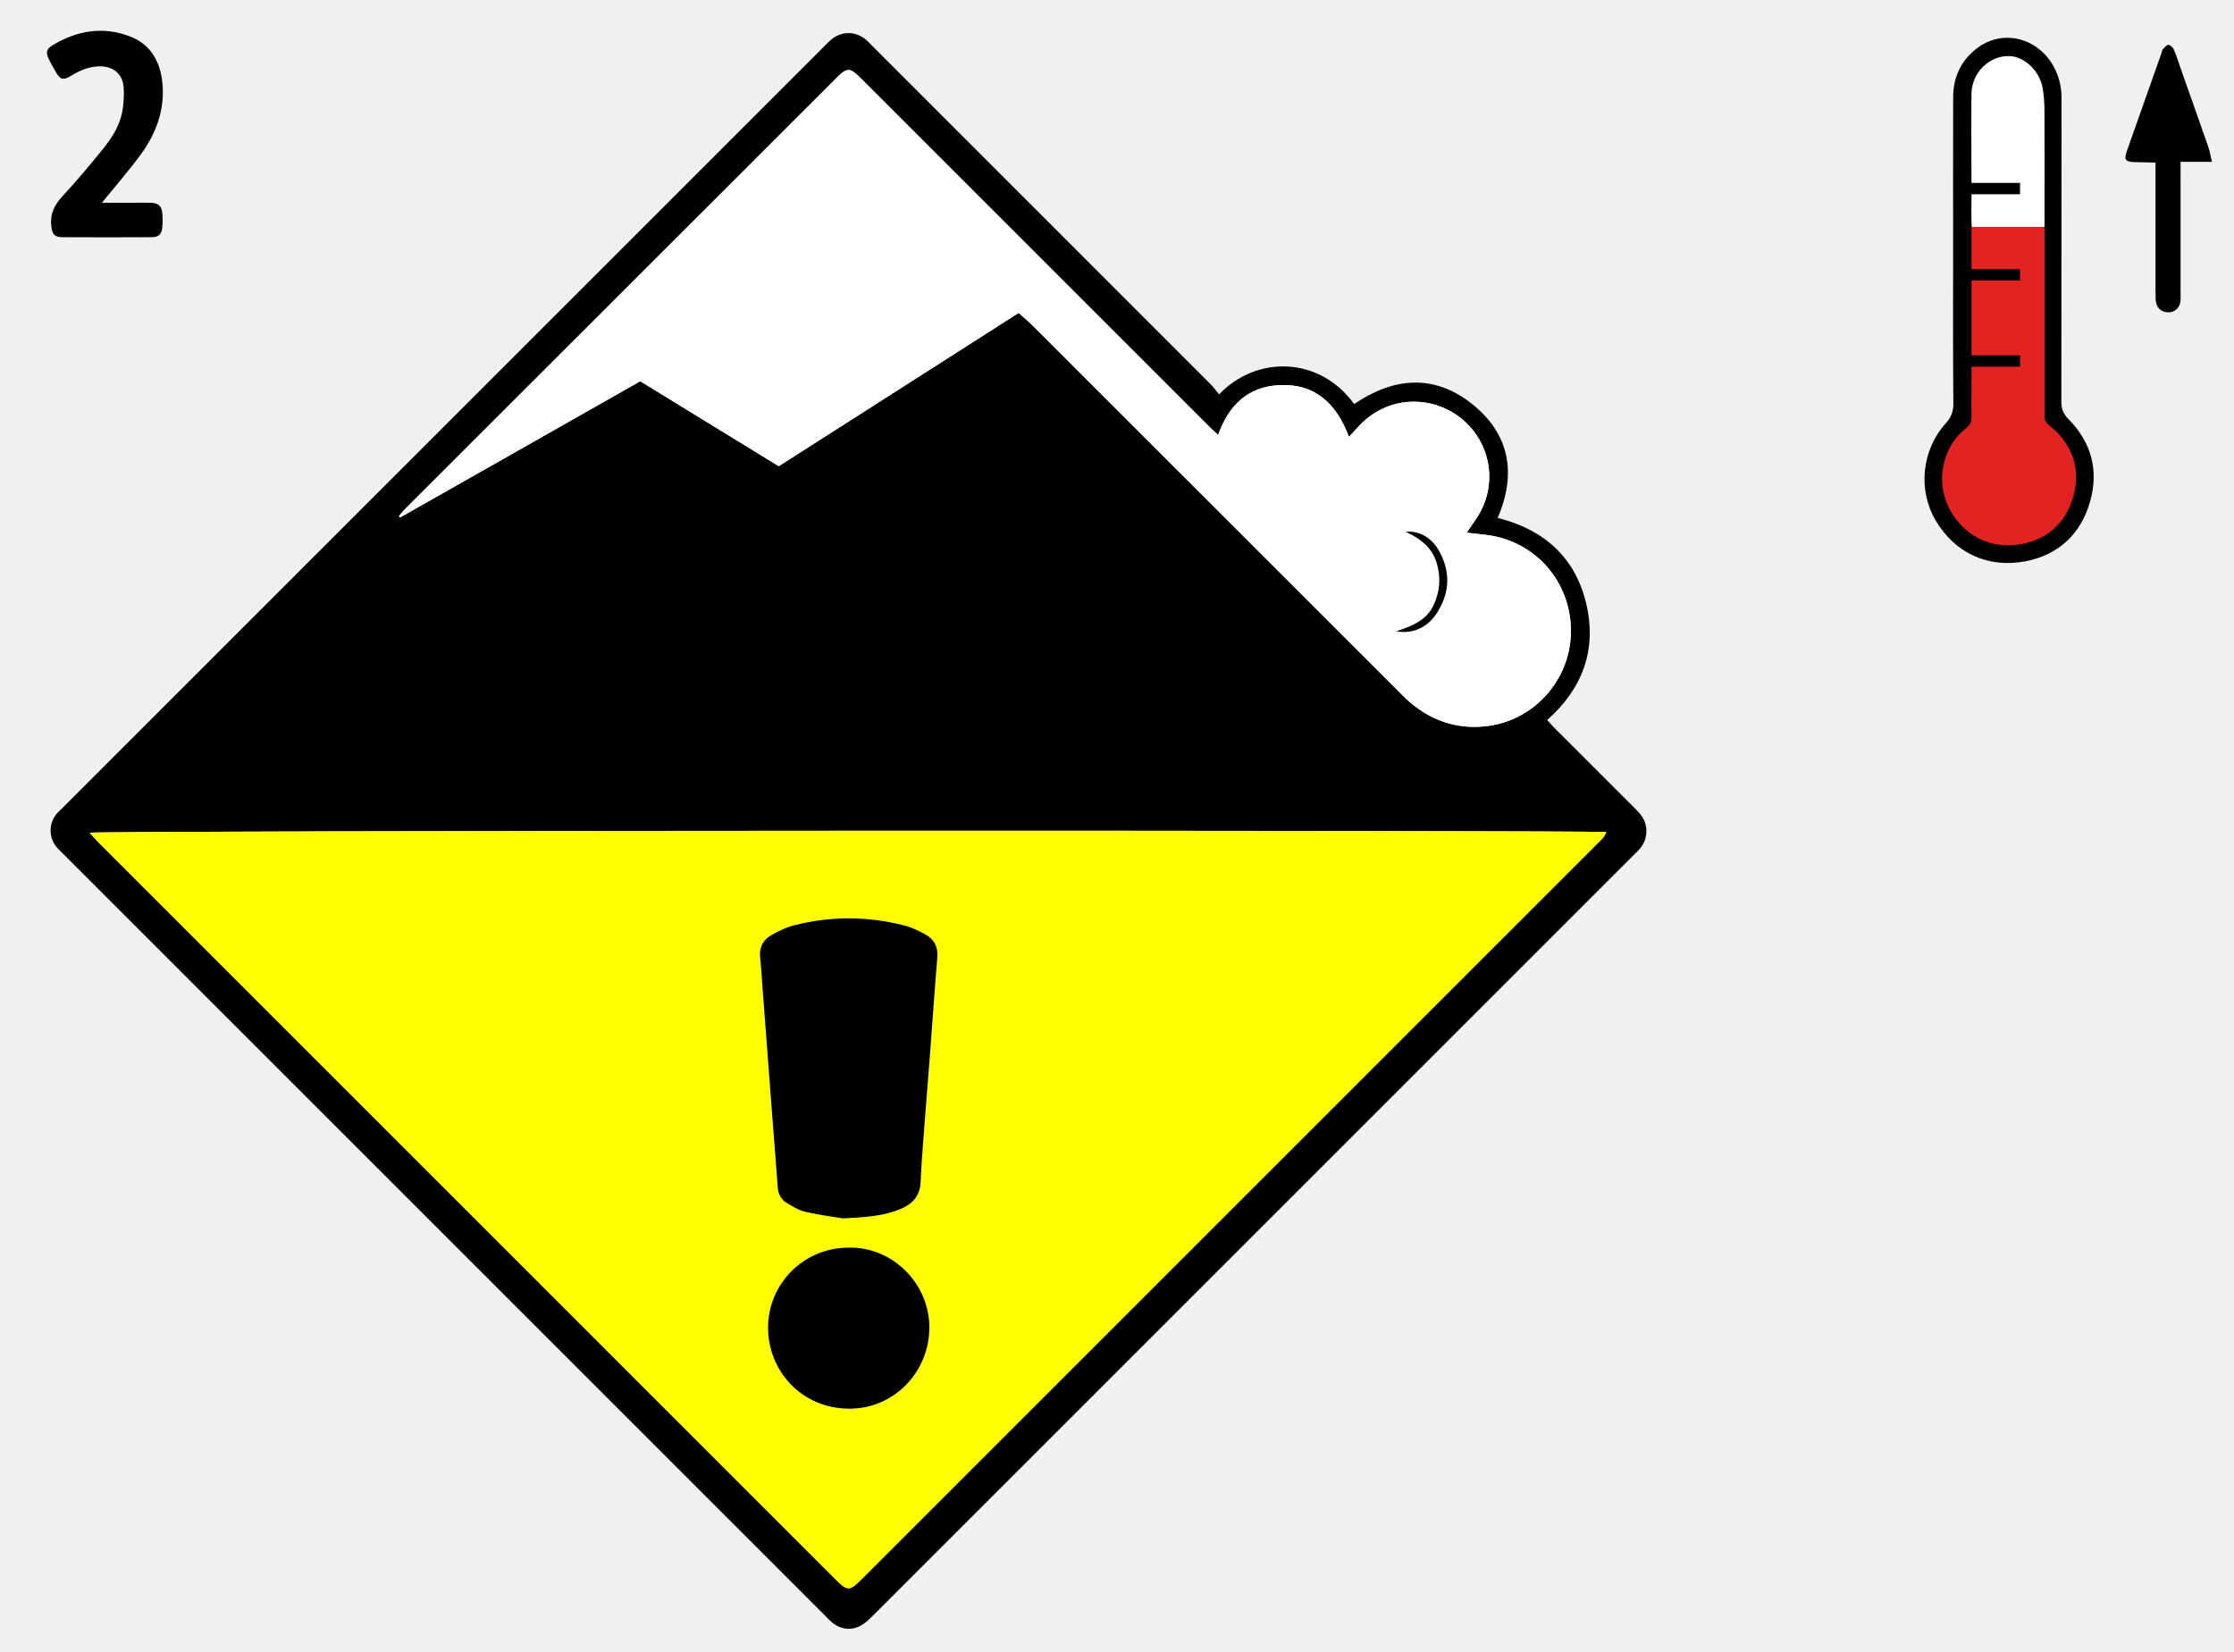
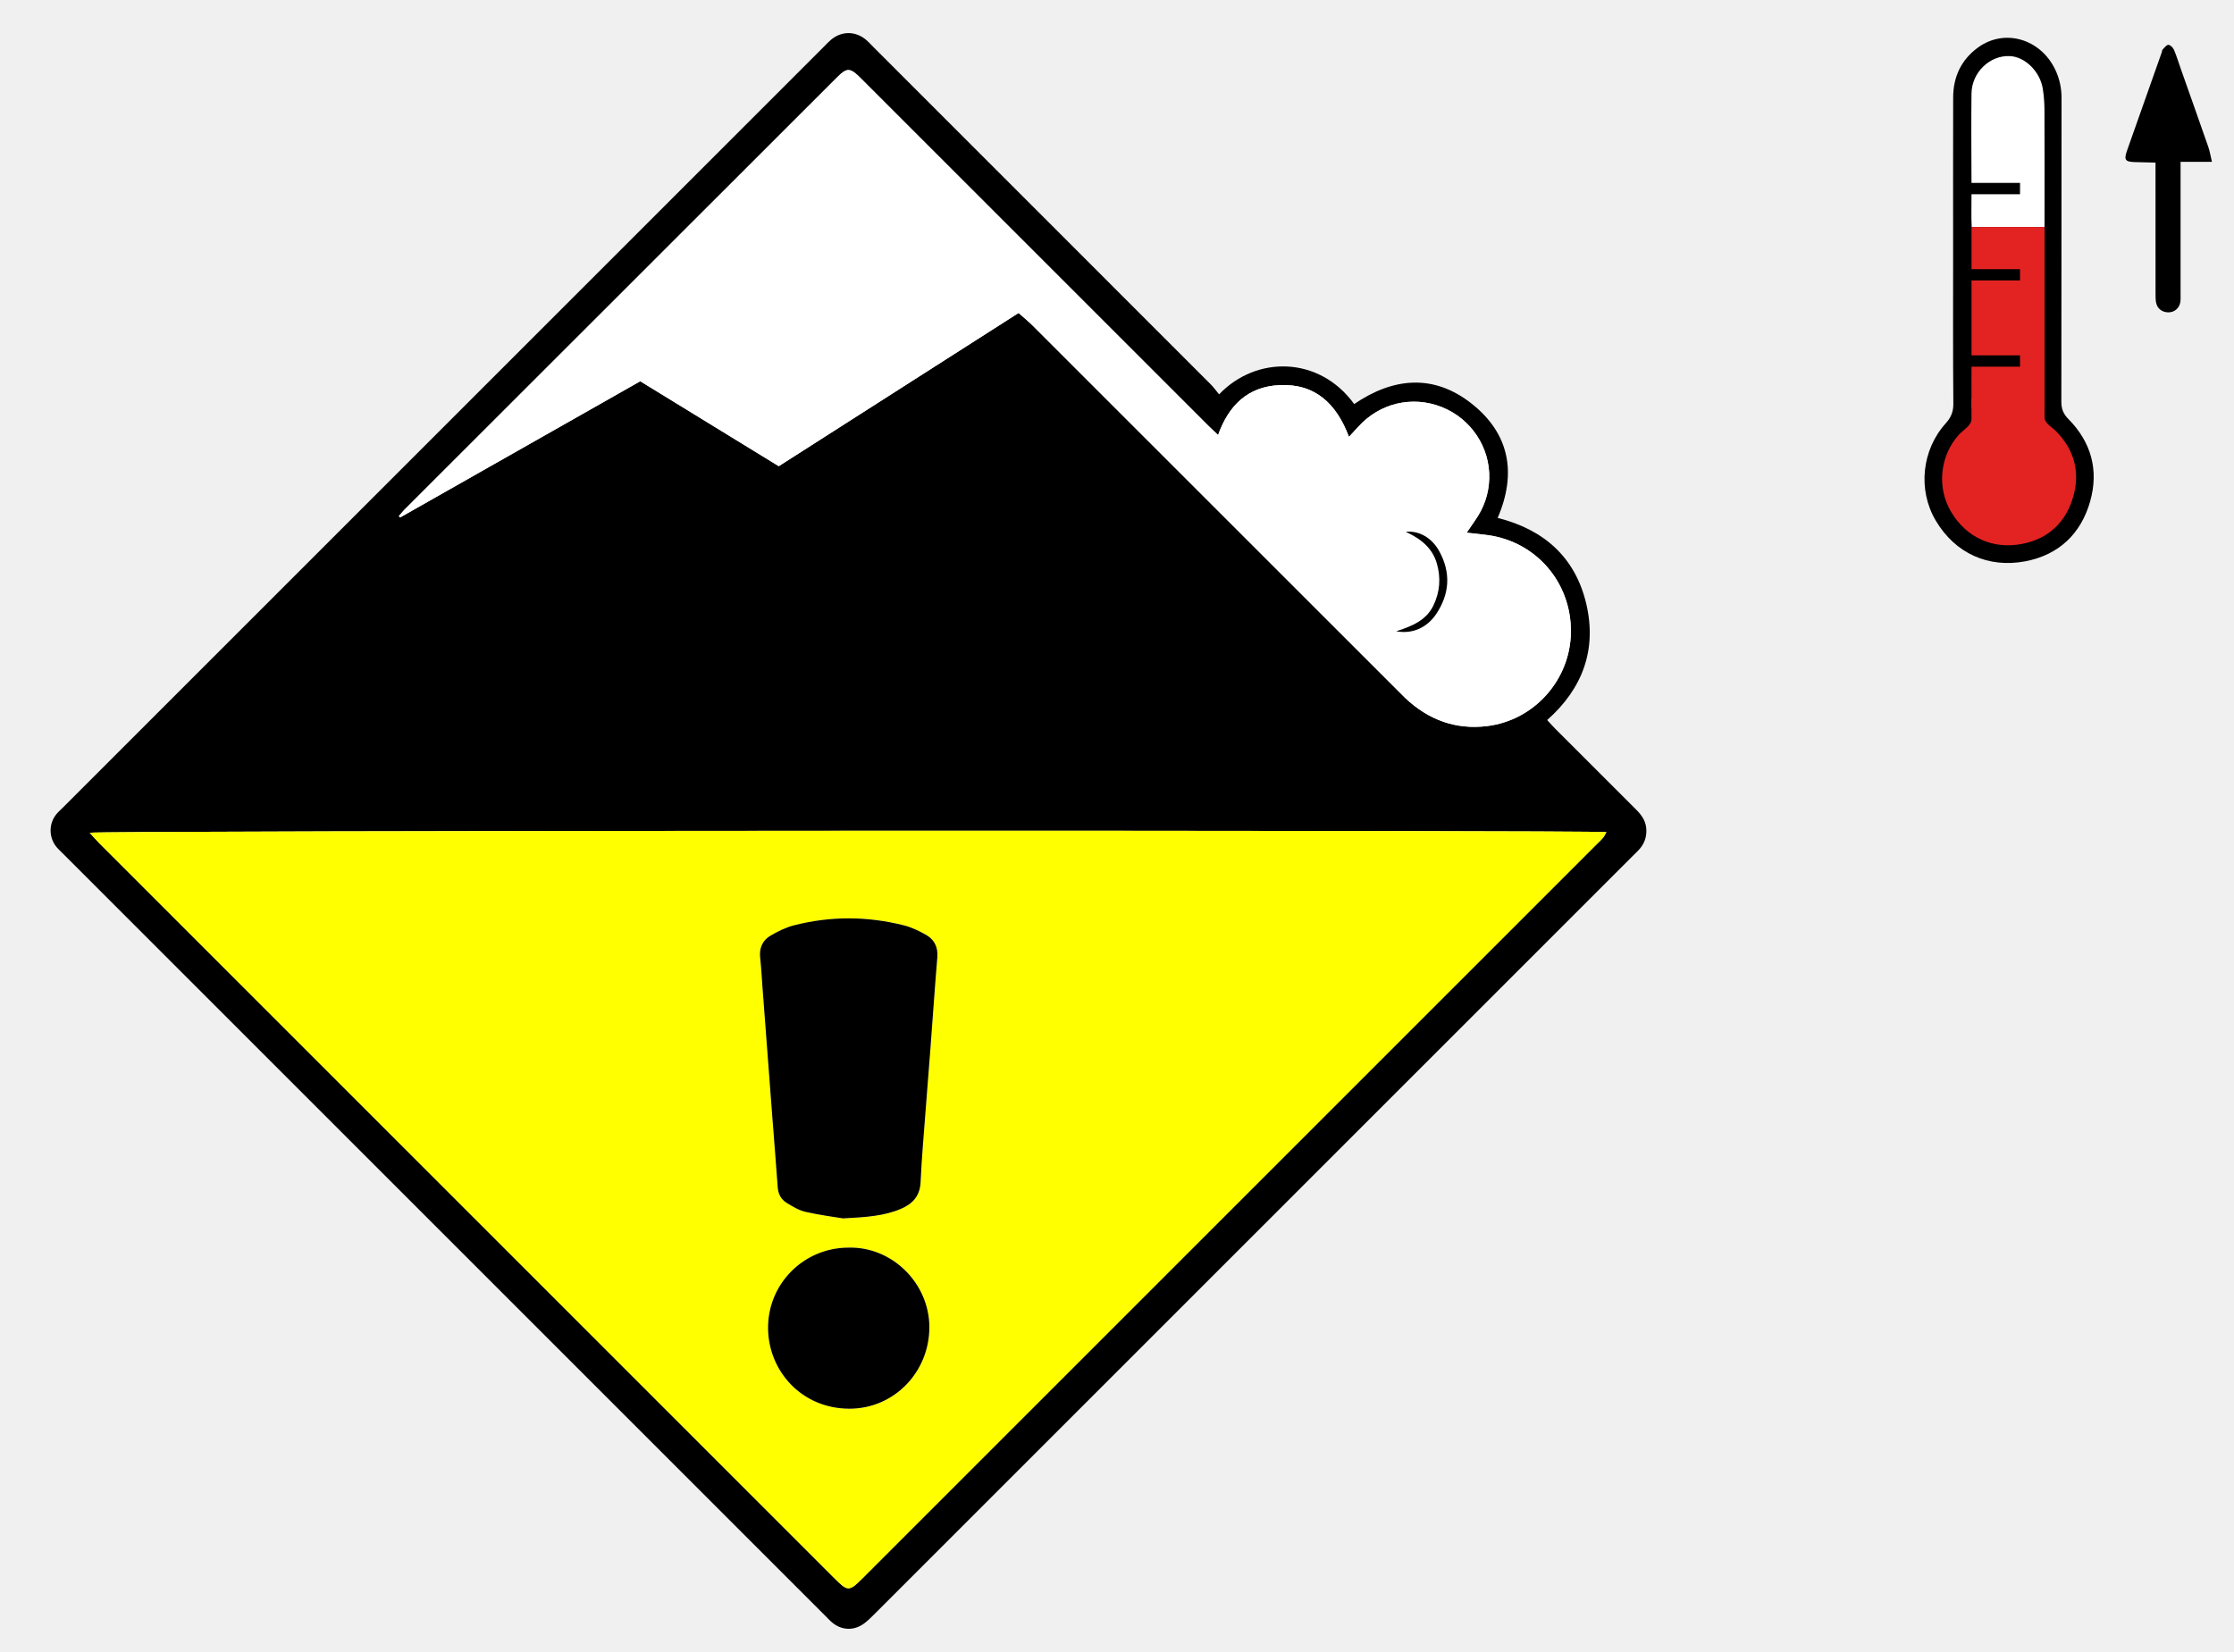
<svg xmlns="http://www.w3.org/2000/svg" viewBox="0 0 2199.2 1626.2">
  <path d="m-867.73-198.72c1170.7-1e-3 2341.3-1e-3 3512-1e-3 1e-3 826.67 1e-3 1653.3 2e-3 2480-1170.7 1e-3 -2341.3 1e-3 -3512 2e-3 0-826.67 0-1653.3-1e-3 -2480zm2067.8 587.01c-3.027-3.66-5.345-6.977-8.161-9.795-110.73-110.81-221.51-221.58-332.29-332.35-2.356-2.356-4.604-4.849-7.146-6.987-10.502-8.835-24.227-8.758-34.69 0.186-2.527 2.16-4.778 4.645-7.135 7.001-249.6 249.59-499.19 499.18-748.78 748.78-2.121 2.12-4.41 4.104-6.317 6.403-7.907 9.528-7.65 23.66 0.529 33 1.534 1.752 3.262 3.335 4.912 4.984 250.77 250.77 501.54 501.54 752.31 752.31 1.649 1.649 3.226 3.383 4.969 4.928 9.834 8.72 22.391 9.288 32.829 1.324 3.158-2.409 6.045-5.212 8.861-8.028 249.37-249.33 498.72-498.69 748.07-748.04 2.121-2.121 4.355-4.15 6.283-6.437 4.207-4.987 6.318-10.609 6.383-17.365 0.084-8.82-4.08-15.118-9.932-20.951-26.675-26.59-53.293-53.237-79.907-79.888-2.521-2.524-4.872-5.219-7.838-8.411 35.077-31.104 49.071-69.539 38.493-114.47-10.738-45.604-41.364-73.017-87.22-84.564 19.06-44.162 11.604-83.33-25.987-112.8-37.357-29.283-77.082-25.312-115.25 0.708-34.281-47.365-96.352-47.986-132.98-9.537zm-1099.8-188.68c13.565-16.752 26.492-31.528 38.065-47.299 15.349-20.915 24.096-44.368 21.434-70.842-2.07-20.592-11.284-37.437-31.048-45.276-26.839-10.646-52.898-6.309-77.308 8.526-5.569 3.385-6.46 6.724-3.815 12.628 1.897 4.234 4.294 8.25 6.561 12.312 5.097 9.135 7.672 9.869 16.39 4.556 8.656-5.275 17.794-8.965 28.115-8.918 12.786 0.059 21.769 7.515 22.955 20.157 0.645 6.865 0.096 13.943-0.74 20.825-1.828 15.042-9.466 27.701-18.62 39.157-13.055 16.337-26.597 32.337-40.774 47.702-7.978 8.646-12.493 17.52-11.06 29.453 0.947 7.879 3.025 10.898 10.983 10.939 29.294 0.154 58.591 0.14 87.886-3e-3 6.761-0.033 9.731-2.862 10.379-9.532 0.448-4.617 0.447-9.339 0.054-13.964-0.601-7.048-3.852-10.083-10.882-10.354-6.315-0.244-12.648-0.064-18.974-0.066-9.523-3e-3 -19.047-1e-3 -29.601-1e-3zm2077.2-40.252c-1.53-6.391-2.166-10.586-3.538-14.525-8.964-25.734-18.089-51.411-27.155-77.11-2.211-6.268-4.119-12.664-6.744-18.752-0.911-2.111-3.512-4.717-5.447-4.808-1.812-0.084-3.864 2.764-5.602 4.526-0.62 0.628-0.59 1.872-0.922 2.812-11.411 32.27-22.888 64.516-34.21 96.815-3.239 9.243-1.75 11.08 8.145 11.293 6.483 0.14 12.968 0.314 19.917 0.485v12.272c0 38.625-0.012 77.25 0.023 115.88 3e-3 3.315-0.094 6.719 0.582 9.929 1.256 5.965 6.272 9.5 12.435 9.376 5.79-0.116 10.642-4.41 11.442-10.453 0.348-2.623 0.171-5.319 0.172-7.981 8e-3 -39.291 5e-3 -78.582 6e-3 -117.87v-11.881h30.896z" clip-rule="evenodd" fill="none" fill-rule="evenodd" />
  <path d="m1200.1 388.29c36.634-38.449 98.704-37.828 132.99 9.537 38.171-26.02 77.896-29.991 115.25-0.708 37.592 29.468 45.047 68.636 25.987 112.8 45.855 11.548 76.481 38.961 87.22 84.564 10.578 44.931-3.416 83.365-38.493 114.47 2.966 3.192 5.317 5.887 7.838 8.411 26.614 26.65 53.232 53.298 79.907 79.888 5.852 5.833 10.016 12.131 9.932 20.951-0.064 6.756-2.176 12.378-6.383 17.365-1.928 2.286-4.162 4.315-6.283 6.437-249.35 249.35-498.7 498.71-748.07 748.04-2.816 2.816-5.703 5.619-8.861 8.028-10.438 7.964-22.995 7.396-32.829-1.324-1.743-1.545-3.319-3.278-4.969-4.928-250.77-250.77-501.54-501.54-752.31-752.31-1.65-1.649-3.377-3.232-4.912-4.984-8.179-9.34-8.437-23.472-0.529-33 1.908-2.299 4.196-4.283 6.317-6.403 249.59-249.59 499.18-499.19 748.78-748.78 2.356-2.356 4.607-4.841 7.135-7.001 10.464-8.943 24.188-9.021 34.69-0.186 2.542 2.139 4.79 4.631 7.146 6.987 110.78 110.77 221.56 221.54 332.29 332.35 2.817 2.818 5.134 6.135 8.162 9.795zm-1111.8 431.62c3.413 3.73 6.334 7.186 9.523 10.374 241.32 241.35 482.65 482.69 723.99 724.02 12.711 12.71 14.206 12.691 27.209-0.312l723.31-723.31c1.886-1.886 3.916-3.653 5.597-5.707 1.326-1.62 2.218-3.597 3.456-5.675-11.703-2.126-1484.7-1.693-1493.1 0.612zm914.38-511.76c4.937 4.379 9.587 8.092 13.771 12.272 120.22 120.14 240.4 240.33 360.58 360.52 2.121 2.121 4.193 4.295 6.376 6.351 22.633 21.32 49.327 31.345 80.395 27.605 46.846-5.639 82.407-46.02 82.626-93.124 0.225-48.34-34.117-88.293-81.611-94.872-6.479-0.897-12.997-1.511-20.996-2.427 3.224-4.724 5.736-8.502 8.347-12.212 8.672-12.323 13.443-26.018 13.873-41.055 0.879-30.766-17.952-58.989-46.703-70.408-29.02-11.526-61.116-3.982-82.147 19.291-2.764 3.058-5.59 6.06-9.245 10.017-12.466-32.974-33.485-52.699-68.72-50.904-30.846 1.571-49.663 19.798-60.136 49.146-3.353-3.201-6.224-5.834-8.976-8.585-114.31-114.29-228.6-228.59-342.9-342.87-10.325-10.324-13.417-10.478-22.969-0.933-142.16 142.05-284.3 284.12-426.42 426.2-1.874 1.873-3.466 4.029-5.189 6.054 0.403 0.423 0.807 0.846 1.21 1.269 78.695-44.642 157.39-89.284 236.44-134.13 45.61 27.979 90.976 55.806 136.34 83.634 78.656-50.262 156.68-100.12 236.06-150.84z" clip-rule="evenodd" fill-rule="evenodd" />
  <path d="m2029.9 246.64c0 50.332 0.096 100.66-0.13 150.99-0.026 5.796 1.643 9.691 5.81 13.78 23.174 22.735 30.526 50.641 22.304 81.495-8.516 31.949-30.303 52.694-62.587 59.221-52.191 10.552-92.592-24.893-99.357-67.938-4.079-25.948 2.799-48.809 20.299-68.197 4.824-5.345 6.487-10.679 6.474-17.716-0.193-99.995-0.114-199.99-0.152-299.99-5e-3 -13.327 3.091-25.839 10.548-36.839 11.257-16.604 26.912-25.909 47.364-24.201 20.415 1.705 34.191 13.717 43.124 31.447 4.526 8.983 6.403 18.731 6.372 28.947-0.151 49.665-0.069 99.33-0.069 148.99zm-88.797-23.417h70.389c0.478-1.333 0.883-1.938 0.884-2.542 0.066-41.295 0.189-82.59 0.065-123.88-0.025-8.752-2.413-17.068-7.082-24.624-13.914-22.515-42.092-23.369-57.071-1.611-4.995 7.256-7.811 15.265-7.764 24.283 0.132 25.312 0.03 50.624 0.071 75.936 4e-3 2.581 0.343 5.161 0.608 8.891h48.798c-0.367 4.354-0.627 7.436-0.966 11.471h-47.933c1e-3 11.193 1e-3 21.34 1e-3 32.08z" clip-rule="evenodd" display="none" fill-rule="evenodd" />
-   <path d="m100.34 199.62c10.555 0 20.078-2e-3 29.602 1e-3 6.325 2e-3 12.658-0.178 18.974 0.066 7.03 0.271 10.281 3.307 10.882 10.354 0.394 4.625 0.395 9.347-0.054 13.964-0.647 6.67-3.618 9.499-10.379 9.532-29.295 0.143-58.592 0.157-87.886 3e-3 -7.958-0.041-10.036-3.061-10.983-10.939-1.434-11.934 3.082-20.807 11.06-29.453 14.177-15.365 27.72-31.365 40.774-47.702 9.154-11.456 16.792-24.115 18.62-39.157 0.836-6.882 1.385-13.96 0.74-20.825-1.187-12.643-10.169-20.099-22.955-20.157-10.321-0.047-19.459 3.643-28.115 8.918-8.717 5.313-11.292 4.579-16.39-4.556-2.267-4.062-4.664-8.077-6.561-12.312-2.645-5.904-1.754-9.243 3.815-12.628 24.409-14.835 50.469-19.172 77.308-8.526 19.764 7.84 28.978 24.685 31.048 45.276 2.662 26.474-6.085 49.927-21.434 70.842-11.574 15.771-24.501 30.547-38.066 47.299z" clip-rule="evenodd" fill-rule="evenodd" />
  <path d="m2177.5 159.36h-30.896v11.881c-1e-3 39.291 2e-3 78.582-6e-3 117.87-1e-3 2.662 0.176 5.358-0.172 7.981-0.801 6.043-5.652 10.337-11.442 10.453-6.162 0.124-11.179-3.411-12.435-9.376-0.676-3.21-0.579-6.613-0.582-9.929-0.035-38.625-0.023-77.25-0.023-115.88v-12.272c-6.949-0.171-13.434-0.346-19.917-0.485-9.895-0.213-11.384-2.05-8.145-11.293 11.322-32.3 22.799-64.546 34.21-96.815 0.332-0.939 0.302-2.184 0.922-2.812 1.737-1.763 3.79-4.61 5.602-4.526 1.936 0.091 4.536 2.696 5.447 4.808 2.625 6.088 4.533 12.484 6.744 18.752 9.066 25.699 18.191 51.376 27.155 77.11 1.372 3.939 2.008 8.135 3.538 14.525z" clip-rule="evenodd" fill-rule="evenodd" />
  <path d="m88.31 819.92c8.349-2.305 1481.4-2.738 1493.1-0.611-1.238 2.078-2.13 4.055-3.456 5.675-1.681 2.054-3.711 3.821-5.597 5.707-241.1 241.1-482.21 482.21-723.31 723.31-13.003 13.003-14.498 13.021-27.209 0.312-241.34-241.33-482.67-482.67-723.99-724.02-3.187-3.189-6.109-6.644-9.522-10.375zm741.63 379.69c22.979-1.195 40.552-2.354 57.118-9.481 11.676-5.021 18.64-12.833 19.228-26.407 0.95-21.943 2.909-43.845 4.551-65.756 1.615-21.576 3.41-43.139 5.046-64.713 2.289-30.208 4.333-60.435 6.844-90.624 0.851-10.229-3.021-17.729-11.576-22.462-6.638-3.674-13.693-7.124-20.993-8.981-36.146-9.2-72.507-9.357-108.65-0.084-7.913 2.03-15.569 5.836-22.698 9.943-8.145 4.692-11.585 12.335-10.478 22.038 1.056 9.254 1.49 18.58 2.195 27.874 3.17 41.823 6.322 83.647 9.514 125.47 1.849 24.23 3.842 48.45 5.586 72.688 0.469 6.526 3.307 11.771 8.546 15.039 5.865 3.659 12.126 7.472 18.728 8.998 13.868 3.207 28.073 4.961 37.042 6.459zm5.068 28.791c-43.948 0.157-79.366 35.742-78.905 79.669 0.438 41.744 32.897 78.782 79.995 78.895 43.961 0.105 78.664-35.947 78.787-79.983 0.121-43.216-36.574-79.933-79.877-78.581z" clip-rule="evenodd" fill="#ff0" fill-rule="evenodd" />
  <path d="m1002.7 308.15c-79.38 50.722-157.4 100.58-236.06 150.84-45.367-27.828-90.732-55.655-136.34-83.634-79.048 44.842-157.74 89.484-236.44 134.13-0.403-0.423-0.807-0.846-1.21-1.269 1.724-2.024 3.315-4.181 5.189-6.054 142.12-142.08 284.27-284.15 426.42-426.2 9.552-9.545 12.644-9.392 22.969 0.933 114.31 114.29 228.6 228.59 342.9 342.87 2.752 2.751 5.623 5.384 8.976 8.585 10.473-29.349 29.29-47.575 60.136-49.146 35.234-1.795 56.254 17.931 68.72 50.904 3.655-3.957 6.481-6.959 9.245-10.017 21.031-23.273 53.128-30.817 82.147-19.291 28.751 11.419 47.582 39.643 46.703 70.408-0.43 15.037-5.201 28.731-13.873 41.055-2.61 3.71-5.123 7.488-8.347 12.212 7.999 0.916 14.518 1.529 20.996 2.427 47.494 6.579 81.836 46.532 81.611 94.872-0.219 47.104-35.78 87.485-82.626 93.124-31.067 3.739-57.762-6.285-80.395-27.605-2.183-2.056-4.255-4.229-6.376-6.351-120.18-120.18-240.36-240.37-360.58-360.52-4.183-4.181-8.833-7.894-13.77-12.273zm371.79 313.38c15.996 2.96 30.33-3.506 39.471-17.223 13.104-19.664 14.355-40.414 3.014-61.312-7.221-13.306-19.721-20.711-33.132-19.405 15.068 6.944 26.206 16.047 30.583 31.066 4.158 14.268 3.091 28.34-3.472 41.744-6.906 14.105-20.258 19.971-36.464 25.13z" clip-rule="evenodd" fill="#fff" fill-rule="evenodd" />
  <path d="m1941.1 223.22v-32.081h47.933c0.339-4.035 0.599-7.116 0.966-11.471h-48.798c-0.266-3.729-0.604-6.31-0.608-8.891-0.041-25.312 0.061-50.624-0.071-75.936-0.047-9.019 2.769-17.027 7.764-24.283 14.979-21.758 43.157-20.903 57.071 1.611 4.669 7.556 7.057 15.872 7.082 24.624 0.124 41.294 1e-3 82.589-0.065 123.88-1e-3 0.604-0.406 1.209-0.884 2.542-23.111 1e-3 -46.482 1e-3 -70.39 1e-3z" clip-rule="evenodd" fill="#fff" fill-rule="evenodd" />
  <path d="m829.94 1199.6c-8.969-1.498-23.174-3.253-37.044-6.46-6.602-1.526-12.862-5.339-18.728-8.998-5.239-3.269-8.077-8.513-8.546-15.039-1.744-24.237-3.737-48.457-5.586-72.688-3.191-41.821-6.344-83.646-9.514-125.47-0.705-9.294-1.14-18.62-2.195-27.874-1.107-9.703 2.333-17.346 10.478-22.038 7.129-4.107 14.785-7.913 22.698-9.943 36.146-9.273 72.507-9.116 108.65 0.084 7.3 1.857 14.355 5.308 20.993 8.981 8.555 4.733 12.427 12.232 11.576 22.462-2.511 30.189-4.555 60.416-6.844 90.624-1.636 21.574-3.431 43.137-5.046 64.713-1.642 21.911-3.601 43.813-4.551 65.756-0.588 13.574-7.552 21.386-19.228 26.407-16.565 7.128-34.138 8.287-57.116 9.482z" clip-rule="evenodd" fill-rule="evenodd" />
  <path d="m835.01 1228.4c43.303-1.352 79.998 35.365 79.877 78.58-0.123 44.036-34.826 80.089-78.787 79.983-47.098-0.112-79.558-37.15-79.995-78.895-0.461-43.926 34.957-79.511 78.905-79.668z" clip-rule="evenodd" fill-rule="evenodd" />
  <path d="m1374.5 621.53c16.205-5.159 29.558-11.025 36.464-25.129 6.563-13.404 7.63-27.477 3.472-41.744-4.377-15.02-15.515-24.122-30.583-31.066 13.411-1.306 25.911 6.1 33.132 19.405 11.342 20.897 10.091 41.647-3.014 61.312-9.14 13.716-23.474 20.182-39.471 17.222z" clip-rule="evenodd" fill-rule="evenodd" />
  <path d="m1922.7 247.63c1e-3 -50.628-0.089-101.26 0.044-151.88 0.054-20.254 8.086-37.066 24.455-48.982 26.163-19.047 61.668-8.555 76.109 21.96 4.185 8.844 6.141 18.081 6.128 27.971-0.128 99.59-0.021 199.18-0.197 298.77-0.013 7.073 1.861 11.948 7.072 17.237 22.296 22.628 29.932 50.112 21.352 80.691-9.042 32.223-31.017 52.941-63.734 59.223-36.219 6.955-69.14-7.507-88.407-40.175-17.738-30.074-13.759-69.381 9.871-95.611 5.178-5.747 7.586-11.338 7.519-19.318-0.419-49.959-0.213-99.922-0.212-149.88zm65.827-56.402h-47.763c0.063 11.569-0.405 21.99 0.209 32.247h71.727v-11.481c0-34.643 0.09-69.285-0.074-103.93-0.033-6.939-0.588-13.944-1.674-20.798-2.677-16.897-17.484-31.325-32.322-32.046-19.799-0.961-37.591 15.991-37.85 36.852-0.338 27.31-0.1 54.627-0.024 81.941 5e-3 1.846 9e-3 5.476 9e-3 6.101 12.416 0 32.142 4e-3 47.763 4e-3 -1e-3 2.917-1e-3 8.355-1e-3 11.107z" clip-rule="evenodd" fill-rule="evenodd" />
  <path d="m2012.7 411.06c0.012-6.266-6e-3 -12.531 0-18.797h-71.936c0.025 6.806-0.059 13.612 0 20.418 0.053 6.32-8.288 10.749-12.39 15.3-18.715 20.774-21.867 51.905-7.817 75.724 15.26 25.873 41.332 37.327 70.018 31.818 25.913-4.975 43.316-21.384 50.479-46.904 6.794-24.219 0.748-45.986-16.911-63.908-4.127-4.189-11.452-8.049-11.443-13.651z" clip-rule="evenodd" fill="#E32322" fill-rule="evenodd" />
  <path d="m1940.8 360.99c0 4.81-0.098 27.288 0 40.541h71.936v-178.06h-71.936v41.53h47.763v11.107h-47.763v73.778h47.763v11.107h-47.763z" clip-rule="evenodd" fill="#E32322" fill-rule="evenodd" />
</svg>
